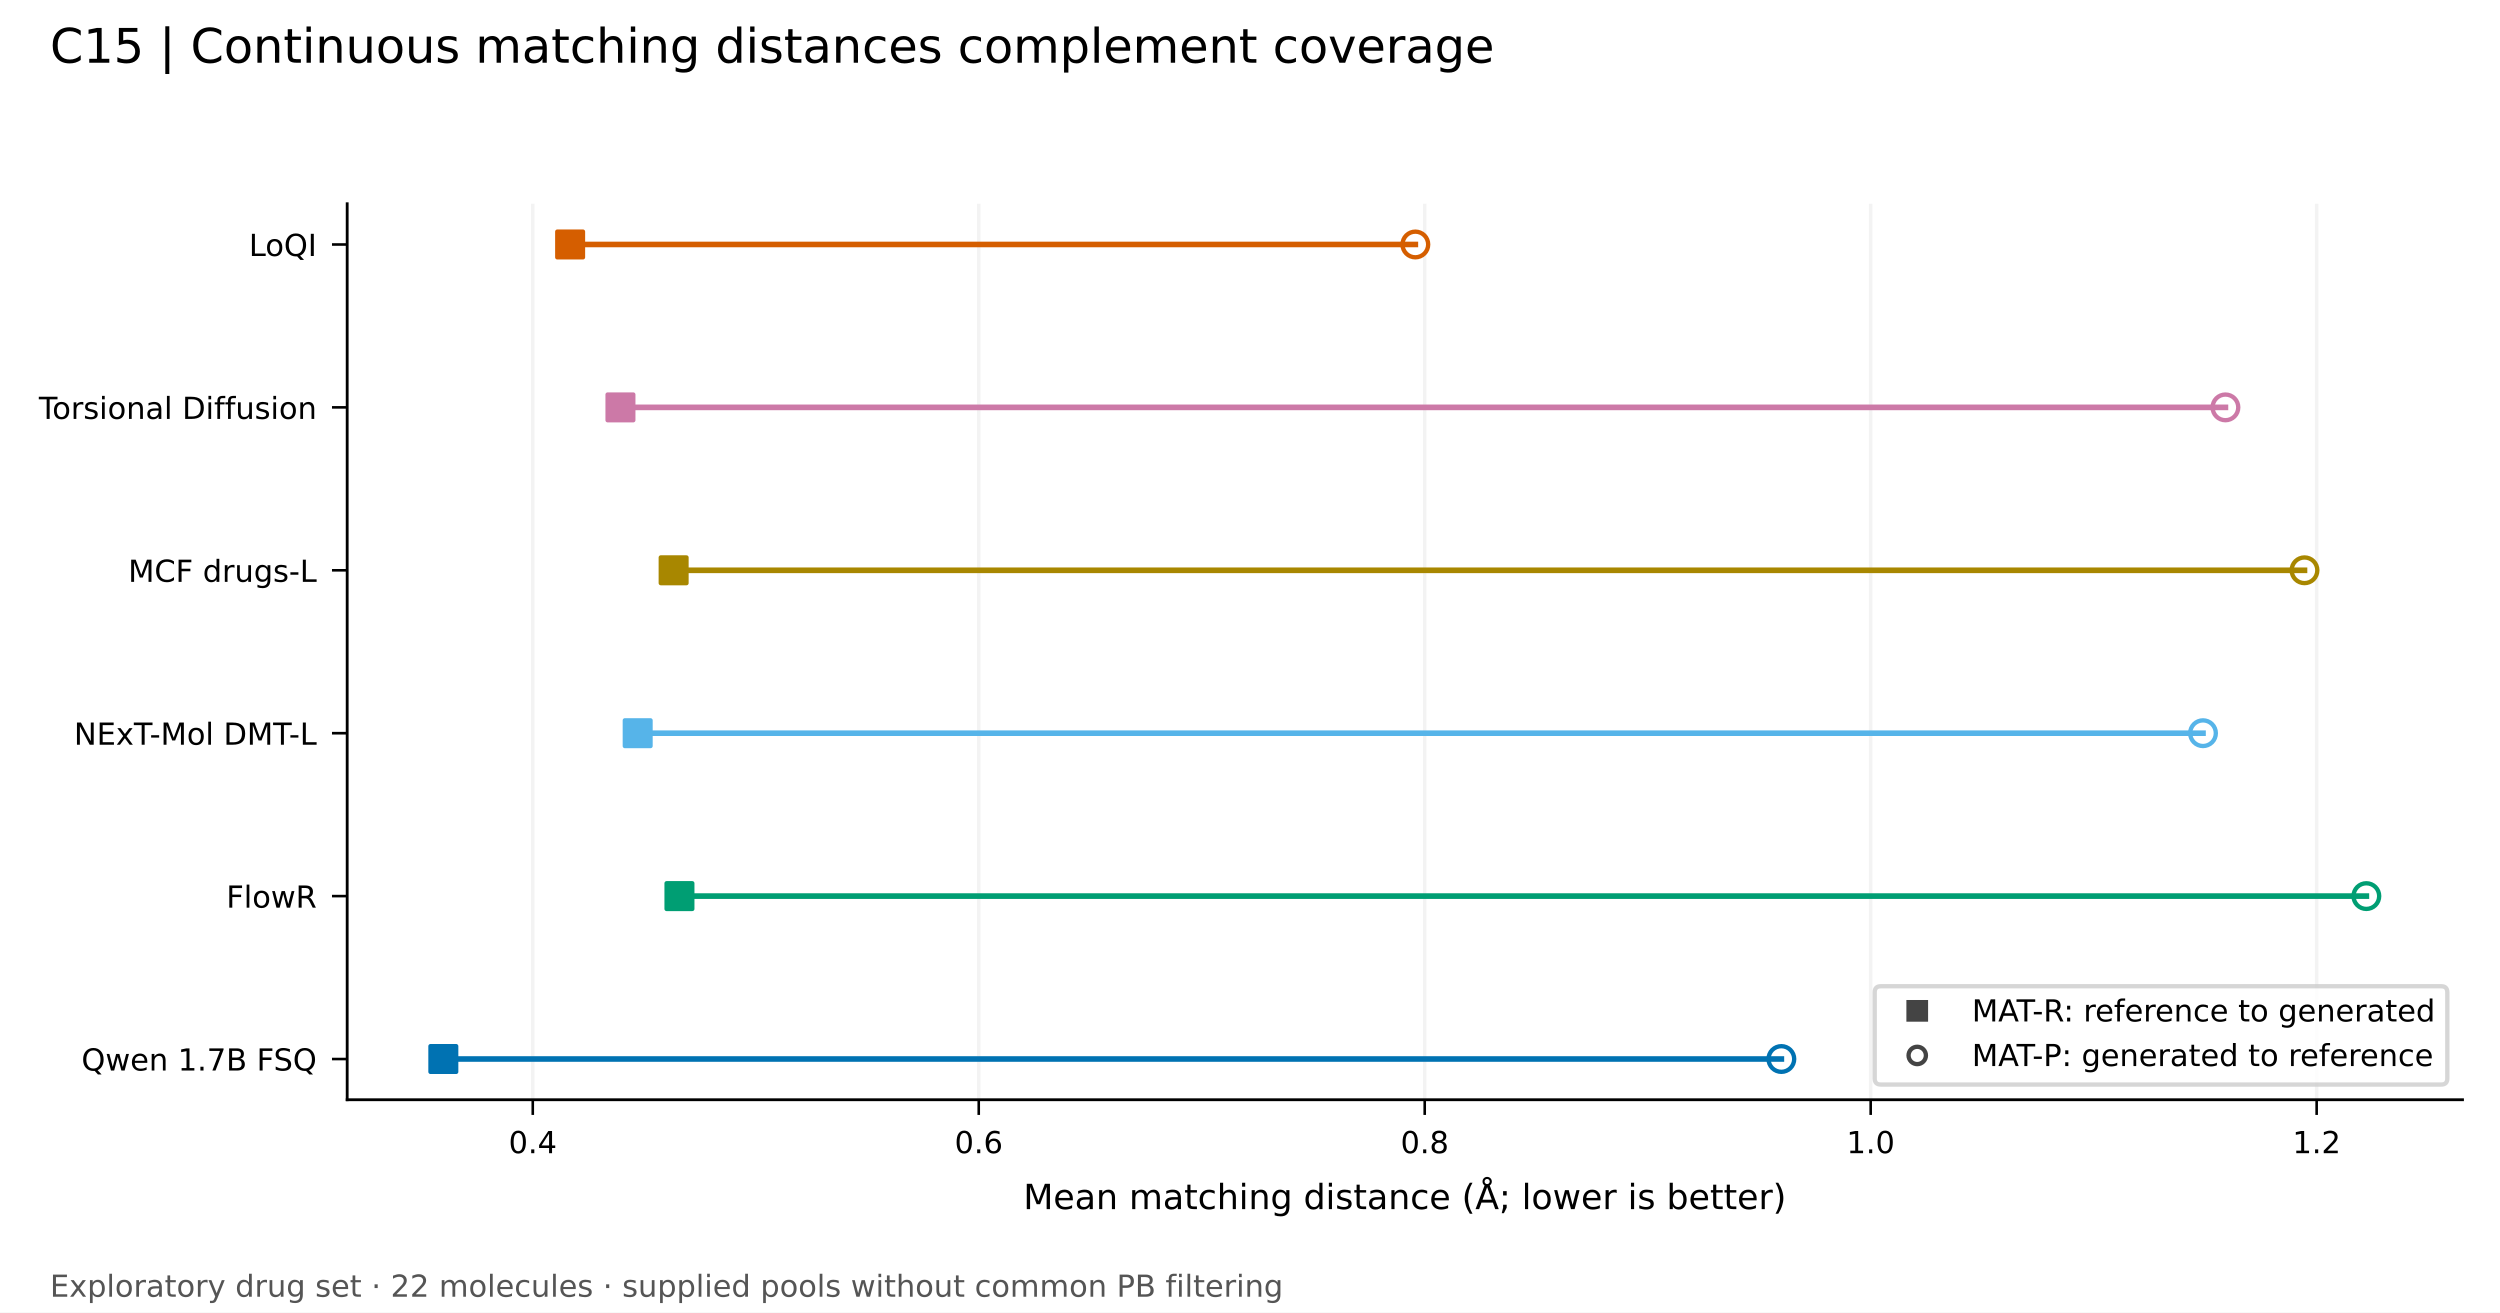
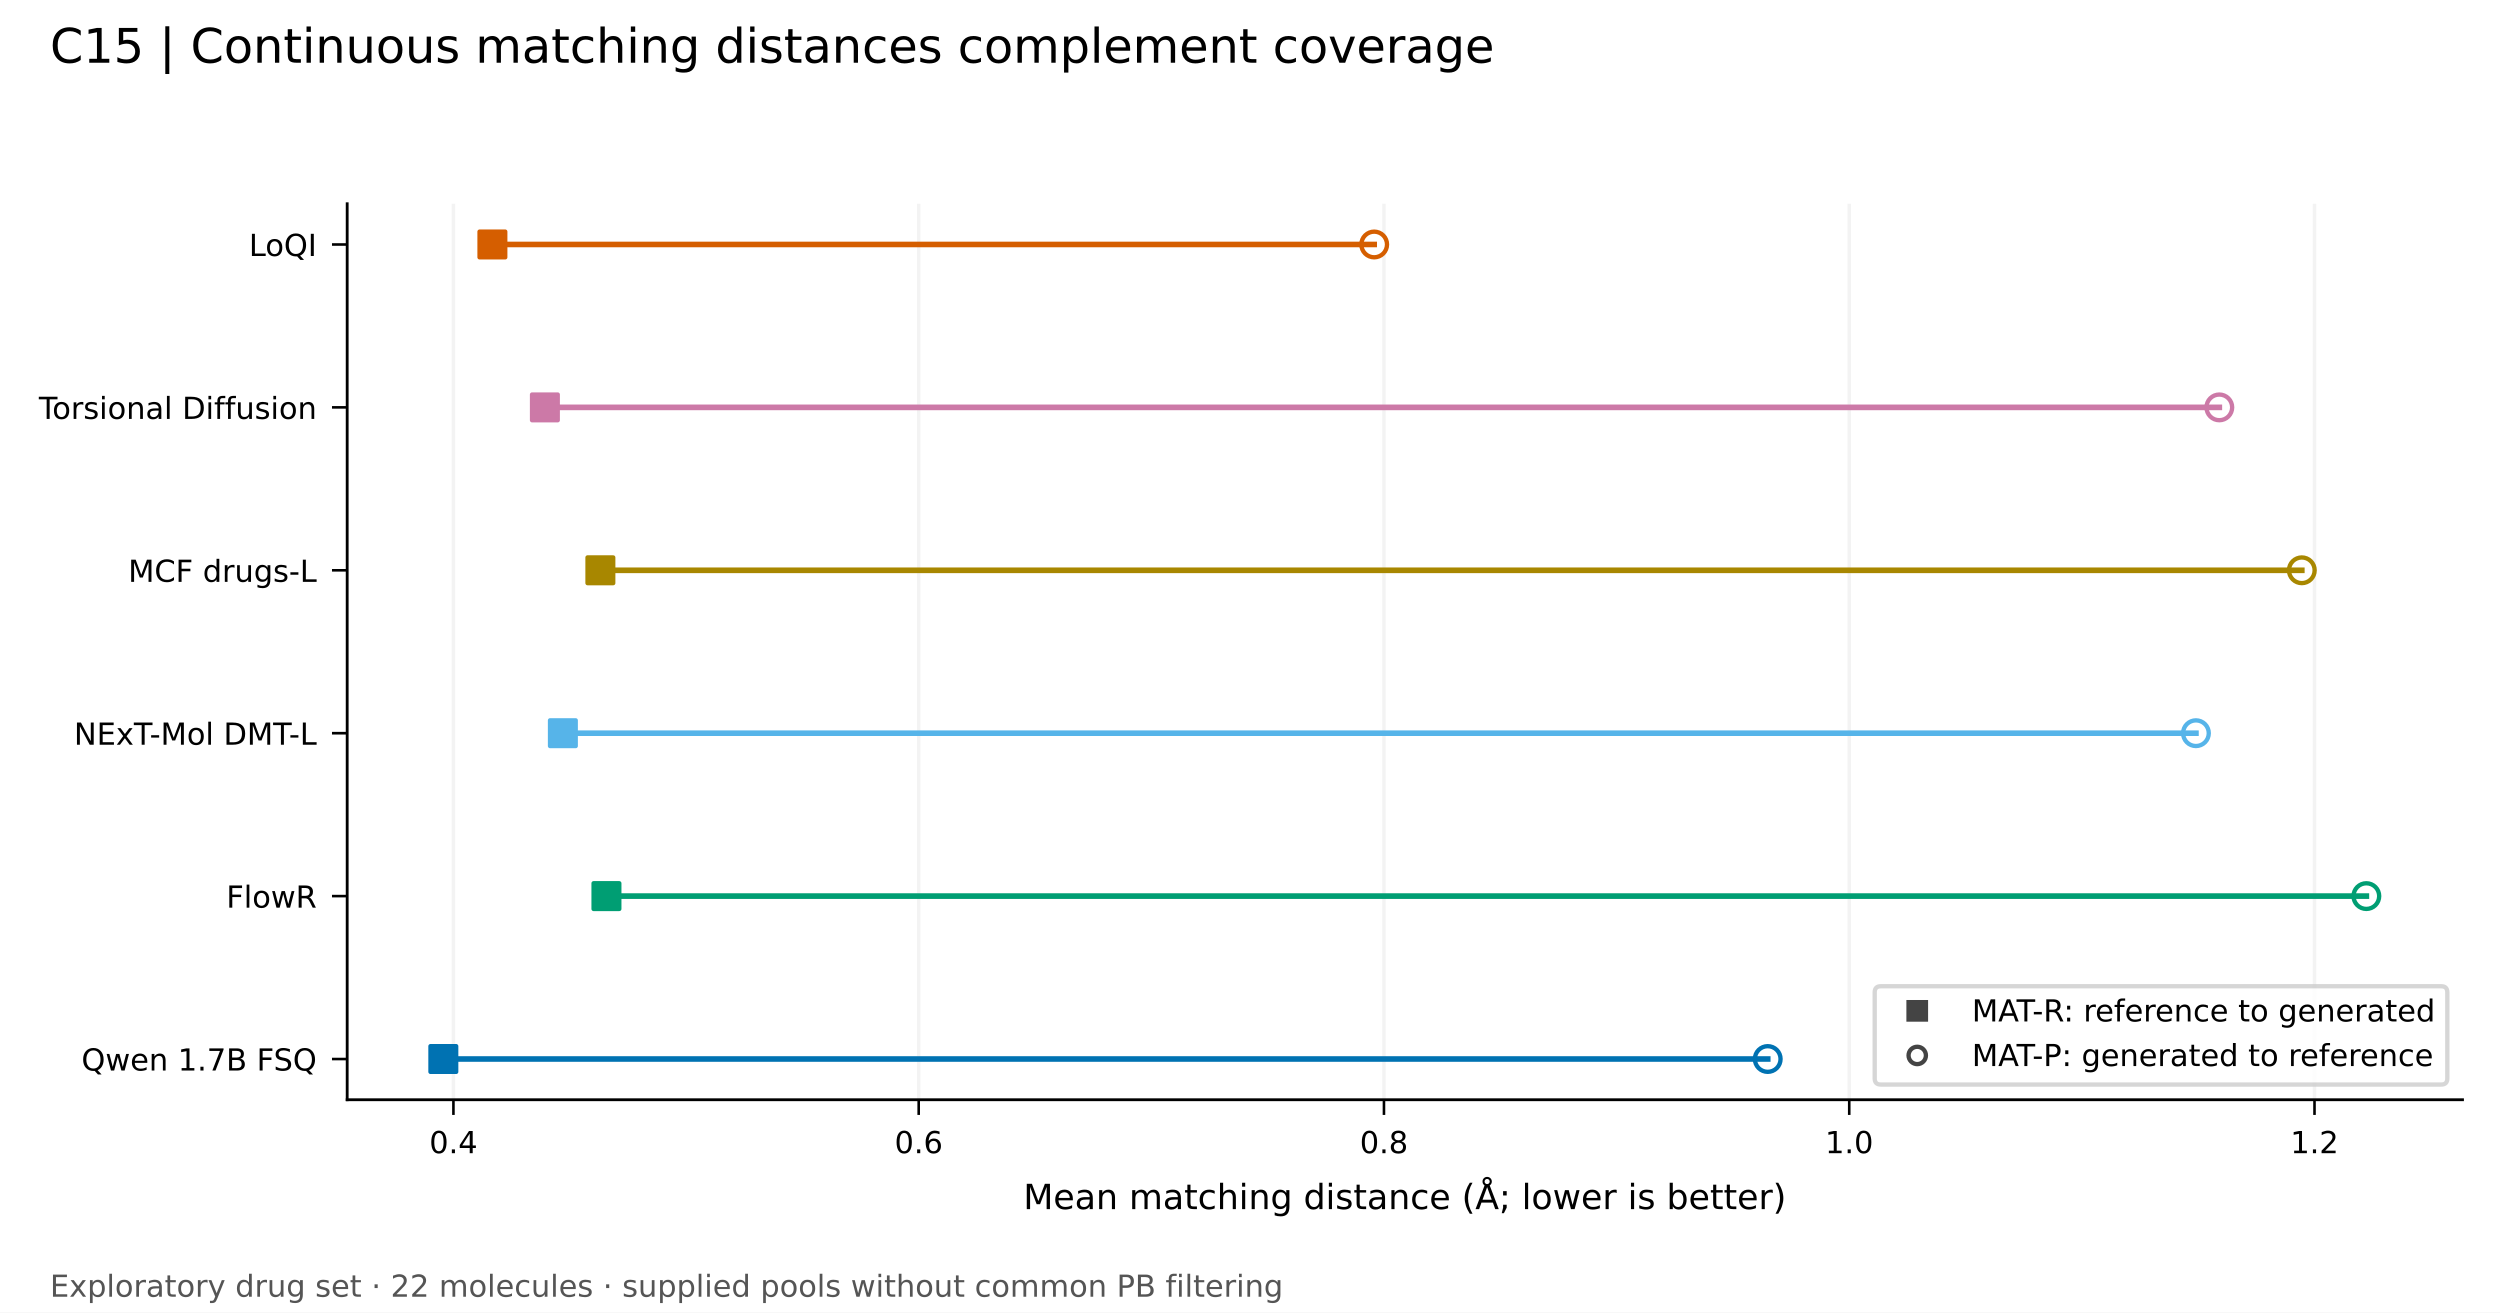
<svg xmlns="http://www.w3.org/2000/svg" xmlns:xlink="http://www.w3.org/1999/xlink" width="576pt" height="302.4pt" viewBox="0 0 576 302.4" version="1.1">
  <defs>
    <style type="text/css">*{stroke-linejoin: round; stroke-linecap: butt}</style>
  </defs>
  <g id="figure_1">
    <g id="patch_1">
      <path d="M 0 302.4 L 576 302.4 L 576 0 L 0 0 z " style="fill: #ffffff" />
    </g>
    <g id="axes_1">
      <g id="patch_2">
        <path d="M 79.99 253.38 L 567.36 253.38 L 567.36 46.944 L 79.99 46.944 z " style="fill: #ffffff" />
      </g>
      <g id="matplotlib.axis_1">
        <g id="xtick_1">
          <g id="line2d_1">
-             <path d="M 122.75 253.38 L 122.75 46.944 " clip-path="url(#p8da2355c30)" style="fill: none; stroke: #b0b0b0; stroke-opacity: 0.15; stroke-width: 0.8; stroke-linecap: square" />
+             <path d="M 104.469 253.38 L 104.469 46.944 " clip-path="url(#p519014f197)" style="fill: none; stroke: #b0b0b0; stroke-opacity: 0.15; stroke-width: 0.8; stroke-linecap: square" />
          </g>
          <g id="line2d_2">
            <defs>
-               <path id="m71ccd1d28f" d="M 0 0 L 0 3.5 " style="stroke: #000000; stroke-width: 0.6" />
+               <path id="m0a1f337e4e" d="M 0 0 L 0 3.5 " style="stroke: #000000; stroke-width: 0.6" />
            </defs>
            <g>
-               <use xlink:href="#m71ccd1d28f" x="122.75" y="253.38" style="stroke: #000000; stroke-width: 0.6" />
+               <use xlink:href="#m0a1f337e4e" x="104.469" y="253.38" style="stroke: #000000; stroke-width: 0.6" />
            </g>
          </g>
          <g id="text_1">
-             <text style="font-size: 7px; font-family: 'DejaVu Sans'; text-anchor: middle" x="122.75" y="265.698" transform="rotate(-0 122.7502 265.6984)">0.4</text>
+             <text style="font-size: 7px; font-family: 'DejaVu Sans'; text-anchor: middle" x="104.469" y="265.698" transform="rotate(-0 104.4686 265.6984)">0.4</text>
          </g>
        </g>
        <g id="xtick_2">
          <g id="line2d_3">
-             <path d="M 225.502 253.38 L 225.502 46.944 " clip-path="url(#p8da2355c30)" style="fill: none; stroke: #b0b0b0; stroke-opacity: 0.15; stroke-width: 0.8; stroke-linecap: square" />
+             <path d="M 211.667 253.38 L 211.667 46.944 " clip-path="url(#p519014f197)" style="fill: none; stroke: #b0b0b0; stroke-opacity: 0.15; stroke-width: 0.8; stroke-linecap: square" />
          </g>
          <g id="line2d_4">
            <g>
-               <use xlink:href="#m71ccd1d28f" x="225.502" y="253.38" style="stroke: #000000; stroke-width: 0.6" />
+               <use xlink:href="#m0a1f337e4e" x="211.667" y="253.38" style="stroke: #000000; stroke-width: 0.6" />
            </g>
          </g>
          <g id="text_2">
-             <text style="font-size: 7px; font-family: 'DejaVu Sans'; text-anchor: middle" x="225.502" y="265.698" transform="rotate(-0 225.502 265.6984)">0.6</text>
+             <text style="font-size: 7px; font-family: 'DejaVu Sans'; text-anchor: middle" x="211.667" y="265.698" transform="rotate(-0 211.6669 265.6984)">0.6</text>
          </g>
        </g>
        <g id="xtick_3">
          <g id="line2d_5">
-             <path d="M 328.254 253.38 L 328.254 46.944 " clip-path="url(#p8da2355c30)" style="fill: none; stroke: #b0b0b0; stroke-opacity: 0.15; stroke-width: 0.8; stroke-linecap: square" />
+             <path d="M 318.865 253.38 L 318.865 46.944 " clip-path="url(#p519014f197)" style="fill: none; stroke: #b0b0b0; stroke-opacity: 0.15; stroke-width: 0.8; stroke-linecap: square" />
          </g>
          <g id="line2d_6">
            <g>
-               <use xlink:href="#m71ccd1d28f" x="328.254" y="253.38" style="stroke: #000000; stroke-width: 0.6" />
+               <use xlink:href="#m0a1f337e4e" x="318.865" y="253.38" style="stroke: #000000; stroke-width: 0.6" />
            </g>
          </g>
          <g id="text_3">
-             <text style="font-size: 7px; font-family: 'DejaVu Sans'; text-anchor: middle" x="328.254" y="265.698" transform="rotate(-0 328.2537 265.6984)">0.8</text>
+             <text style="font-size: 7px; font-family: 'DejaVu Sans'; text-anchor: middle" x="318.865" y="265.698" transform="rotate(-0 318.8652 265.6984)">0.8</text>
          </g>
        </g>
        <g id="xtick_4">
          <g id="line2d_7">
-             <path d="M 431.006 253.38 L 431.006 46.944 " clip-path="url(#p8da2355c30)" style="fill: none; stroke: #b0b0b0; stroke-opacity: 0.15; stroke-width: 0.8; stroke-linecap: square" />
+             <path d="M 426.064 253.38 L 426.064 46.944 " clip-path="url(#p519014f197)" style="fill: none; stroke: #b0b0b0; stroke-opacity: 0.15; stroke-width: 0.8; stroke-linecap: square" />
          </g>
          <g id="line2d_8">
            <g>
-               <use xlink:href="#m71ccd1d28f" x="431.006" y="253.38" style="stroke: #000000; stroke-width: 0.6" />
+               <use xlink:href="#m0a1f337e4e" x="426.064" y="253.38" style="stroke: #000000; stroke-width: 0.6" />
            </g>
          </g>
          <g id="text_4">
-             <text style="font-size: 7px; font-family: 'DejaVu Sans'; text-anchor: middle" x="431.006" y="265.698" transform="rotate(-0 431.0055 265.6984)">1.0</text>
+             <text style="font-size: 7px; font-family: 'DejaVu Sans'; text-anchor: middle" x="426.064" y="265.698" transform="rotate(-0 426.0635 265.6984)">1.0</text>
          </g>
        </g>
        <g id="xtick_5">
          <g id="line2d_9">
-             <path d="M 533.757 253.38 L 533.757 46.944 " clip-path="url(#p8da2355c30)" style="fill: none; stroke: #b0b0b0; stroke-opacity: 0.15; stroke-width: 0.8; stroke-linecap: square" />
+             <path d="M 533.262 253.38 L 533.262 46.944 " clip-path="url(#p519014f197)" style="fill: none; stroke: #b0b0b0; stroke-opacity: 0.15; stroke-width: 0.8; stroke-linecap: square" />
          </g>
          <g id="line2d_10">
            <g>
-               <use xlink:href="#m71ccd1d28f" x="533.757" y="253.38" style="stroke: #000000; stroke-width: 0.6" />
+               <use xlink:href="#m0a1f337e4e" x="533.262" y="253.38" style="stroke: #000000; stroke-width: 0.6" />
            </g>
          </g>
          <g id="text_5">
-             <text style="font-size: 7px; font-family: 'DejaVu Sans'; text-anchor: middle" x="533.757" y="265.698" transform="rotate(-0 533.7573 265.6984)">1.2</text>
+             <text style="font-size: 7px; font-family: 'DejaVu Sans'; text-anchor: middle" x="533.262" y="265.698" transform="rotate(-0 533.2618 265.6984)">1.2</text>
          </g>
        </g>
        <g id="text_6">
          <text style="font-size: 8px; font-family: 'DejaVu Sans'; text-anchor: middle" x="323.675" y="278.58" transform="rotate(-0 323.675 278.5804)">Mean matching distance (Å; lower is better)</text>
        </g>
      </g>
      <g id="matplotlib.axis_2">
        <g id="ytick_1">
          <g id="line2d_11">
            <defs>
-               <path id="mb3d857b1e8" d="M 0 0 L -3.5 0 " style="stroke: #000000; stroke-width: 0.6" />
+               <path id="mddbb348937" d="M 0 0 L -3.5 0 " style="stroke: #000000; stroke-width: 0.6" />
            </defs>
            <g>
-               <use xlink:href="#mb3d857b1e8" x="79.99" y="56.327" style="stroke: #000000; stroke-width: 0.6" />
+               <use xlink:href="#mddbb348937" x="79.99" y="56.327" style="stroke: #000000; stroke-width: 0.6" />
            </g>
          </g>
          <g id="text_7">
            <text style="font-size: 7px; font-family: 'DejaVu Sans'; text-anchor: end" x="72.99" y="58.987" transform="rotate(-0 72.99 58.98689)">LoQI</text>
          </g>
        </g>
        <g id="ytick_2">
          <g id="line2d_12">
            <g>
-               <use xlink:href="#mb3d857b1e8" x="79.99" y="93.861" style="stroke: #000000; stroke-width: 0.6" />
+               <use xlink:href="#mddbb348937" x="79.99" y="93.861" style="stroke: #000000; stroke-width: 0.6" />
            </g>
          </g>
          <g id="text_8">
            <text style="font-size: 7px; font-family: 'DejaVu Sans'; text-anchor: end" x="72.99" y="96.521" transform="rotate(-0 72.99 96.52061)">Torsional Diffusion</text>
          </g>
        </g>
        <g id="ytick_3">
          <g id="line2d_13">
            <g>
-               <use xlink:href="#mb3d857b1e8" x="79.99" y="131.395" style="stroke: #000000; stroke-width: 0.6" />
+               <use xlink:href="#mddbb348937" x="79.99" y="131.395" style="stroke: #000000; stroke-width: 0.6" />
            </g>
          </g>
          <g id="text_9">
            <text style="font-size: 7px; font-family: 'DejaVu Sans'; text-anchor: end" x="72.99" y="134.054" transform="rotate(-0 72.99 134.0543)">MCF drugs-L</text>
          </g>
        </g>
        <g id="ytick_4">
          <g id="line2d_14">
            <g>
-               <use xlink:href="#mb3d857b1e8" x="79.99" y="168.929" style="stroke: #000000; stroke-width: 0.6" />
+               <use xlink:href="#mddbb348937" x="79.99" y="168.929" style="stroke: #000000; stroke-width: 0.6" />
            </g>
          </g>
          <g id="text_10">
            <text style="font-size: 7px; font-family: 'DejaVu Sans'; text-anchor: end" x="72.99" y="171.588" transform="rotate(-0 72.99 171.5881)">NExT-Mol DMT-L</text>
          </g>
        </g>
        <g id="ytick_5">
          <g id="line2d_15">
            <g>
-               <use xlink:href="#mb3d857b1e8" x="79.99" y="206.462" style="stroke: #000000; stroke-width: 0.6" />
+               <use xlink:href="#mddbb348937" x="79.99" y="206.462" style="stroke: #000000; stroke-width: 0.6" />
            </g>
          </g>
          <g id="text_11">
            <text style="font-size: 7px; font-family: 'DejaVu Sans'; text-anchor: end" x="72.99" y="209.122" transform="rotate(-0 72.99 209.1218)">FlowR</text>
          </g>
        </g>
        <g id="ytick_6">
          <g id="line2d_16">
            <g>
-               <use xlink:href="#mb3d857b1e8" x="79.99" y="243.996" style="stroke: #000000; stroke-width: 0.6" />
+               <use xlink:href="#mddbb348937" x="79.99" y="243.996" style="stroke: #000000; stroke-width: 0.6" />
            </g>
          </g>
          <g id="text_12">
            <text style="font-size: 7px; font-family: 'DejaVu Sans'; text-anchor: end" x="72.99" y="246.656" transform="rotate(-0 72.99 246.6555)">Qwen 1.7B FSQ</text>
          </g>
        </g>
      </g>
      <g id="PathCollection_1">
        <defs>
-           <path id="md2a0538a29" d="M -2.958 2.958 L 2.958 2.958 L 2.958 -2.958 L -2.958 -2.958 z " style="stroke: #d55e00" />
-         </defs>
-         <g clip-path="url(#p8da2355c30)">
-           <use xlink:href="#md2a0538a29" x="131.357" y="56.327" style="fill: #d55e00; stroke: #d55e00" />
+           <path id="md8494f7989" d="M -2.958 2.958 L 2.958 2.958 L 2.958 -2.958 L -2.958 -2.958 z " style="stroke: #d55e00" />
+         </defs>
+         <g clip-path="url(#p519014f197)">
+           <use xlink:href="#md8494f7989" x="113.448" y="56.327" style="fill: #d55e00; stroke: #d55e00" />
        </g>
      </g>
      <g id="PathCollection_2">
        <defs>
-           <path id="m81e4d6ab88" d="M 0 2.958 C 0.784 2.958 1.537 2.646 2.092 2.092 C 2.646 1.537 2.958 0.784 2.958 0 C 2.958 -0.784 2.646 -1.537 2.092 -2.092 C 1.537 -2.646 0.784 -2.958 0 -2.958 C -0.784 -2.958 -1.537 -2.646 -2.092 -2.092 C -2.646 -1.537 -2.958 -0.784 -2.958 0 C -2.958 0.784 -2.646 1.537 -2.092 2.092 C -1.537 2.646 -0.784 2.958 0 2.958 z " style="stroke: #d55e00" />
-         </defs>
-         <g clip-path="url(#p8da2355c30)">
-           <use xlink:href="#m81e4d6ab88" x="326.094" y="56.327" style="fill: #ffffff; stroke: #d55e00" />
+           <path id="mc5b518716f" d="M 0 2.958 C 0.784 2.958 1.537 2.646 2.092 2.092 C 2.646 1.537 2.958 0.784 2.958 0 C 2.958 -0.784 2.646 -1.537 2.092 -2.092 C 1.537 -2.646 0.784 -2.958 0 -2.958 C -0.784 -2.958 -1.537 -2.646 -2.092 -2.092 C -2.646 -1.537 -2.958 -0.784 -2.958 0 C -2.958 0.784 -2.646 1.537 -2.092 2.092 C -1.537 2.646 -0.784 2.958 0 2.958 z " style="stroke: #d55e00" />
+         </defs>
+         <g clip-path="url(#p519014f197)">
+           <use xlink:href="#mc5b518716f" x="316.612" y="56.327" style="fill: #ffffff; stroke: #d55e00" />
        </g>
      </g>
      <g id="PathCollection_3">
        <defs>
-           <path id="m503e391dc6" d="M -2.958 2.958 L 2.958 2.958 L 2.958 -2.958 L -2.958 -2.958 z " style="stroke: #cc79a7" />
-         </defs>
-         <g clip-path="url(#p8da2355c30)">
-           <use xlink:href="#m503e391dc6" x="142.951" y="93.861" style="fill: #cc79a7; stroke: #cc79a7" />
+           <path id="m607f4f8baf" d="M -2.958 2.958 L 2.958 2.958 L 2.958 -2.958 L -2.958 -2.958 z " style="stroke: #cc79a7" />
+         </defs>
+         <g clip-path="url(#p519014f197)">
+           <use xlink:href="#m607f4f8baf" x="125.543" y="93.861" style="fill: #cc79a7; stroke: #cc79a7" />
        </g>
      </g>
      <g id="PathCollection_4">
        <defs>
-           <path id="m94c67740cc" d="M 0 2.958 C 0.784 2.958 1.537 2.646 2.092 2.092 C 2.646 1.537 2.958 0.784 2.958 0 C 2.958 -0.784 2.646 -1.537 2.092 -2.092 C 1.537 -2.646 0.784 -2.958 0 -2.958 C -0.784 -2.958 -1.537 -2.646 -2.092 -2.092 C -2.646 -1.537 -2.958 -0.784 -2.958 0 C -2.958 0.784 -2.646 1.537 -2.092 2.092 C -1.537 2.646 -0.784 2.958 0 2.958 z " style="stroke: #cc79a7" />
-         </defs>
-         <g clip-path="url(#p8da2355c30)">
-           <use xlink:href="#m94c67740cc" x="512.738" y="93.861" style="fill: #ffffff; stroke: #cc79a7" />
+           <path id="m2fdb3da3fa" d="M 0 2.958 C 0.784 2.958 1.537 2.646 2.092 2.092 C 2.646 1.537 2.958 0.784 2.958 0 C 2.958 -0.784 2.646 -1.537 2.092 -2.092 C 1.537 -2.646 0.784 -2.958 0 -2.958 C -0.784 -2.958 -1.537 -2.646 -2.092 -2.092 C -2.646 -1.537 -2.958 -0.784 -2.958 0 C -2.958 0.784 -2.646 1.537 -2.092 2.092 C -1.537 2.646 -0.784 2.958 0 2.958 z " style="stroke: #cc79a7" />
+         </defs>
+         <g clip-path="url(#p519014f197)">
+           <use xlink:href="#m2fdb3da3fa" x="511.332" y="93.861" style="fill: #ffffff; stroke: #cc79a7" />
        </g>
      </g>
      <g id="PathCollection_5">
        <defs>
-           <path id="m94c855f20d" d="M -2.958 2.958 L 2.958 2.958 L 2.958 -2.958 L -2.958 -2.958 z " style="stroke: #a88700" />
-         </defs>
-         <g clip-path="url(#p8da2355c30)">
-           <use xlink:href="#m94c855f20d" x="155.205" y="131.395" style="fill: #a88700; stroke: #a88700" />
+           <path id="m6284d62dda" d="M -2.958 2.958 L 2.958 2.958 L 2.958 -2.958 L -2.958 -2.958 z " style="stroke: #a88700" />
+         </defs>
+         <g clip-path="url(#p519014f197)">
+           <use xlink:href="#m6284d62dda" x="138.327" y="131.395" style="fill: #a88700; stroke: #a88700" />
        </g>
      </g>
      <g id="PathCollection_6">
        <defs>
-           <path id="m8958851665" d="M 0 2.958 C 0.784 2.958 1.537 2.646 2.092 2.092 C 2.646 1.537 2.958 0.784 2.958 0 C 2.958 -0.784 2.646 -1.537 2.092 -2.092 C 1.537 -2.646 0.784 -2.958 0 -2.958 C -0.784 -2.958 -1.537 -2.646 -2.092 -2.092 C -2.646 -1.537 -2.958 -0.784 -2.958 0 C -2.958 0.784 -2.646 1.537 -2.092 2.092 C -1.537 2.646 -0.784 2.958 0 2.958 z " style="stroke: #a88700" />
-         </defs>
-         <g clip-path="url(#p8da2355c30)">
-           <use xlink:href="#m8958851665" x="530.954" y="131.395" style="fill: #ffffff; stroke: #a88700" />
+           <path id="m99fd125c27" d="M 0 2.958 C 0.784 2.958 1.537 2.646 2.092 2.092 C 2.646 1.537 2.958 0.784 2.958 0 C 2.958 -0.784 2.646 -1.537 2.092 -2.092 C 1.537 -2.646 0.784 -2.958 0 -2.958 C -0.784 -2.958 -1.537 -2.646 -2.092 -2.092 C -2.646 -1.537 -2.958 -0.784 -2.958 0 C -2.958 0.784 -2.646 1.537 -2.092 2.092 C -1.537 2.646 -0.784 2.958 0 2.958 z " style="stroke: #a88700" />
+         </defs>
+         <g clip-path="url(#p519014f197)">
+           <use xlink:href="#m99fd125c27" x="530.337" y="131.395" style="fill: #ffffff; stroke: #a88700" />
        </g>
      </g>
      <g id="PathCollection_7">
        <defs>
-           <path id="m169db5827c" d="M -2.958 2.958 L 2.958 2.958 L 2.958 -2.958 L -2.958 -2.958 z " style="stroke: #56b4e9" />
-         </defs>
-         <g clip-path="url(#p8da2355c30)">
-           <use xlink:href="#m169db5827c" x="146.922" y="168.929" style="fill: #56b4e9; stroke: #56b4e9" />
+           <path id="m61f21faadd" d="M -2.958 2.958 L 2.958 2.958 L 2.958 -2.958 L -2.958 -2.958 z " style="stroke: #56b4e9" />
+         </defs>
+         <g clip-path="url(#p519014f197)">
+           <use xlink:href="#m61f21faadd" x="129.686" y="168.929" style="fill: #56b4e9; stroke: #56b4e9" />
        </g>
      </g>
      <g id="PathCollection_8">
        <defs>
-           <path id="mf77331a3d0" d="M 0 2.958 C 0.784 2.958 1.537 2.646 2.092 2.092 C 2.646 1.537 2.958 0.784 2.958 0 C 2.958 -0.784 2.646 -1.537 2.092 -2.092 C 1.537 -2.646 0.784 -2.958 0 -2.958 C -0.784 -2.958 -1.537 -2.646 -2.092 -2.092 C -2.646 -1.537 -2.958 -0.784 -2.958 0 C -2.958 0.784 -2.646 1.537 -2.092 2.092 C -1.537 2.646 -0.784 2.958 0 2.958 z " style="stroke: #56b4e9" />
-         </defs>
-         <g clip-path="url(#p8da2355c30)">
-           <use xlink:href="#mf77331a3d0" x="507.571" y="168.929" style="fill: #ffffff; stroke: #56b4e9" />
+           <path id="m26361ea18e" d="M 0 2.958 C 0.784 2.958 1.537 2.646 2.092 2.092 C 2.646 1.537 2.958 0.784 2.958 0 C 2.958 -0.784 2.646 -1.537 2.092 -2.092 C 1.537 -2.646 0.784 -2.958 0 -2.958 C -0.784 -2.958 -1.537 -2.646 -2.092 -2.092 C -2.646 -1.537 -2.958 -0.784 -2.958 0 C -2.958 0.784 -2.646 1.537 -2.092 2.092 C -1.537 2.646 -0.784 2.958 0 2.958 z " style="stroke: #56b4e9" />
+         </defs>
+         <g clip-path="url(#p519014f197)">
+           <use xlink:href="#m26361ea18e" x="505.943" y="168.929" style="fill: #ffffff; stroke: #56b4e9" />
        </g>
      </g>
      <g id="PathCollection_9">
        <defs>
-           <path id="ma2c32c831c" d="M -2.958 2.958 L 2.958 2.958 L 2.958 -2.958 L -2.958 -2.958 z " style="stroke: #009e73" />
-         </defs>
-         <g clip-path="url(#p8da2355c30)">
-           <use xlink:href="#ma2c32c831c" x="156.544" y="206.462" style="fill: #009e73; stroke: #009e73" />
+           <path id="m956c34e350" d="M -2.958 2.958 L 2.958 2.958 L 2.958 -2.958 L -2.958 -2.958 z " style="stroke: #009e73" />
+         </defs>
+         <g clip-path="url(#p519014f197)">
+           <use xlink:href="#m956c34e350" x="139.724" y="206.462" style="fill: #009e73; stroke: #009e73" />
        </g>
      </g>
      <g id="PathCollection_10">
        <defs>
-           <path id="m2aec528add" d="M 0 2.958 C 0.784 2.958 1.537 2.646 2.092 2.092 C 2.646 1.537 2.958 0.784 2.958 0 C 2.958 -0.784 2.646 -1.537 2.092 -2.092 C 1.537 -2.646 0.784 -2.958 0 -2.958 C -0.784 -2.958 -1.537 -2.646 -2.092 -2.092 C -2.646 -1.537 -2.958 -0.784 -2.958 0 C -2.958 0.784 -2.646 1.537 -2.092 2.092 C -1.537 2.646 -0.784 2.958 0 2.958 z " style="stroke: #009e73" />
-         </defs>
-         <g clip-path="url(#p8da2355c30)">
-           <use xlink:href="#m2aec528add" x="545.207" y="206.462" style="fill: #ffffff; stroke: #009e73" />
+           <path id="m6c8e51182e" d="M 0 2.958 C 0.784 2.958 1.537 2.646 2.092 2.092 C 2.646 1.537 2.958 0.784 2.958 0 C 2.958 -0.784 2.646 -1.537 2.092 -2.092 C 1.537 -2.646 0.784 -2.958 0 -2.958 C -0.784 -2.958 -1.537 -2.646 -2.092 -2.092 C -2.646 -1.537 -2.958 -0.784 -2.958 0 C -2.958 0.784 -2.646 1.537 -2.092 2.092 C -1.537 2.646 -0.784 2.958 0 2.958 z " style="stroke: #009e73" />
+         </defs>
+         <g clip-path="url(#p519014f197)">
+           <use xlink:href="#m6c8e51182e" x="545.207" y="206.462" style="fill: #ffffff; stroke: #009e73" />
        </g>
      </g>
      <g id="PathCollection_11">
        <defs>
-           <path id="mf3d1d85f11" d="M -2.958 2.958 L 2.958 2.958 L 2.958 -2.958 L -2.958 -2.958 z " style="stroke: #0072b2" />
-         </defs>
-         <g clip-path="url(#p8da2355c30)">
-           <use xlink:href="#mf3d1d85f11" x="102.143" y="243.996" style="fill: #0072b2; stroke: #0072b2" />
+           <path id="m7e35a662b1" d="M -2.958 2.958 L 2.958 2.958 L 2.958 -2.958 L -2.958 -2.958 z " style="stroke: #0072b2" />
+         </defs>
+         <g clip-path="url(#p519014f197)">
+           <use xlink:href="#m7e35a662b1" x="102.143" y="243.996" style="fill: #0072b2; stroke: #0072b2" />
        </g>
      </g>
      <g id="PathCollection_12">
        <defs>
-           <path id="m1498d1ec98" d="M 0 2.958 C 0.784 2.958 1.537 2.646 2.092 2.092 C 2.646 1.537 2.958 0.784 2.958 0 C 2.958 -0.784 2.646 -1.537 2.092 -2.092 C 1.537 -2.646 0.784 -2.958 0 -2.958 C -0.784 -2.958 -1.537 -2.646 -2.092 -2.092 C -2.646 -1.537 -2.958 -0.784 -2.958 0 C -2.958 0.784 -2.646 1.537 -2.092 2.092 C -1.537 2.646 -0.784 2.958 0 2.958 z " style="stroke: #0072b2" />
-         </defs>
-         <g clip-path="url(#p8da2355c30)">
-           <use xlink:href="#m1498d1ec98" x="410.425" y="243.996" style="fill: #ffffff; stroke: #0072b2" />
+           <path id="m2044301b59" d="M 0 2.958 C 0.784 2.958 1.537 2.646 2.092 2.092 C 2.646 1.537 2.958 0.784 2.958 0 C 2.958 -0.784 2.646 -1.537 2.092 -2.092 C 1.537 -2.646 0.784 -2.958 0 -2.958 C -0.784 -2.958 -1.537 -2.646 -2.092 -2.092 C -2.646 -1.537 -2.958 -0.784 -2.958 0 C -2.958 0.784 -2.646 1.537 -2.092 2.092 C -1.537 2.646 -0.784 2.958 0 2.958 z " style="stroke: #0072b2" />
+         </defs>
+         <g clip-path="url(#p519014f197)">
+           <use xlink:href="#m2044301b59" x="407.283" y="243.996" style="fill: #ffffff; stroke: #0072b2" />
        </g>
      </g>
      <g id="line2d_17">
-         <path d="M 131.357 56.327 L 326.094 56.327 " clip-path="url(#p8da2355c30)" style="fill: none; stroke: #d55e00; stroke-width: 1.3; stroke-linecap: square" />
+         <path d="M 113.448 56.327 L 316.612 56.327 " clip-path="url(#p519014f197)" style="fill: none; stroke: #d55e00; stroke-width: 1.3; stroke-linecap: square" />
      </g>
      <g id="line2d_18">
-         <path d="M 142.951 93.861 L 512.738 93.861 " clip-path="url(#p8da2355c30)" style="fill: none; stroke: #cc79a7; stroke-width: 1.3; stroke-linecap: square" />
+         <path d="M 125.543 93.861 L 511.332 93.861 " clip-path="url(#p519014f197)" style="fill: none; stroke: #cc79a7; stroke-width: 1.3; stroke-linecap: square" />
      </g>
      <g id="line2d_19">
-         <path d="M 155.205 131.395 L 530.954 131.395 " clip-path="url(#p8da2355c30)" style="fill: none; stroke: #a88700; stroke-width: 1.3; stroke-linecap: square" />
+         <path d="M 138.327 131.395 L 530.337 131.395 " clip-path="url(#p519014f197)" style="fill: none; stroke: #a88700; stroke-width: 1.3; stroke-linecap: square" />
      </g>
      <g id="line2d_20">
-         <path d="M 146.922 168.929 L 507.571 168.929 " clip-path="url(#p8da2355c30)" style="fill: none; stroke: #56b4e9; stroke-width: 1.3; stroke-linecap: square" />
+         <path d="M 129.686 168.929 L 505.943 168.929 " clip-path="url(#p519014f197)" style="fill: none; stroke: #56b4e9; stroke-width: 1.3; stroke-linecap: square" />
      </g>
      <g id="line2d_21">
-         <path d="M 156.544 206.462 L 545.207 206.462 " clip-path="url(#p8da2355c30)" style="fill: none; stroke: #009e73; stroke-width: 1.3; stroke-linecap: square" />
+         <path d="M 139.724 206.462 L 545.207 206.462 " clip-path="url(#p519014f197)" style="fill: none; stroke: #009e73; stroke-width: 1.3; stroke-linecap: square" />
      </g>
      <g id="line2d_22">
-         <path d="M 102.143 243.996 L 410.425 243.996 " clip-path="url(#p8da2355c30)" style="fill: none; stroke: #0072b2; stroke-width: 1.3; stroke-linecap: square" />
+         <path d="M 102.143 243.996 L 407.283 243.996 " clip-path="url(#p519014f197)" style="fill: none; stroke: #0072b2; stroke-width: 1.3; stroke-linecap: square" />
      </g>
      <g id="patch_3">
        <path d="M 79.99 253.38 L 79.99 46.944 " style="fill: none; stroke: #000000; stroke-width: 0.65; stroke-linejoin: miter; stroke-linecap: square" />
      </g>
      <g id="patch_4">
        <path d="M 79.99 253.38 L 567.36 253.38 " style="fill: none; stroke: #000000; stroke-width: 0.65; stroke-linejoin: miter; stroke-linecap: square" />
      </g>
      <g id="legend_1">
        <g id="patch_5">
          <path d="M 433.332 249.88 L 562.46 249.88 Q 563.86 249.88 563.86 248.48 L 563.86 228.63 Q 563.86 227.23 562.46 227.23 L 433.332 227.23 Q 431.932 227.23 431.932 228.63 L 431.932 248.48 Q 431.932 249.88 433.332 249.88 z " style="fill: #ffffff; opacity: 0.8; stroke: #cccccc; stroke-linejoin: miter" />
        </g>
        <g id="line2d_23">
          <defs>
-             <path id="me15683eacf" d="M -2 2 L 2 2 L 2 -2 L -2 -2 z " style="stroke: #444444; stroke-linejoin: miter" />
+             <path id="m23a6230965" d="M -2 2 L 2 2 L 2 -2 L -2 -2 z " style="stroke: #444444; stroke-linejoin: miter" />
          </defs>
          <g>
-             <use xlink:href="#me15683eacf" x="441.732" y="232.899" style="fill: #444444; stroke: #444444; stroke-linejoin: miter" />
+             <use xlink:href="#m23a6230965" x="441.732" y="232.899" style="fill: #444444; stroke: #444444; stroke-linejoin: miter" />
          </g>
        </g>
        <g id="text_13">
          <text style="font-size: 7px; font-family: 'DejaVu Sans'; text-anchor: start" x="454.332" y="235.349" transform="rotate(-0 454.3319 235.349)">MAT-R: reference to generated</text>
        </g>
        <g id="line2d_24">
          <defs>
-             <path id="m4bc02c4d47" d="M 0 2 C 0.53 2 1.039 1.789 1.414 1.414 C 1.789 1.039 2 0.53 2 0 C 2 -0.53 1.789 -1.039 1.414 -1.414 C 1.039 -1.789 0.53 -2 0 -2 C -0.53 -2 -1.039 -1.789 -1.414 -1.414 C -1.789 -1.039 -2 -0.53 -2 0 C -2 0.53 -1.789 1.039 -1.414 1.414 C -1.039 1.789 -0.53 2 0 2 z " style="stroke: #444444" />
+             <path id="m969619f23e" d="M 0 2 C 0.53 2 1.039 1.789 1.414 1.414 C 1.789 1.039 2 0.53 2 0 C 2 -0.53 1.789 -1.039 1.414 -1.414 C 1.039 -1.789 0.53 -2 0 -2 C -0.53 -2 -1.039 -1.789 -1.414 -1.414 C -1.789 -1.039 -2 -0.53 -2 0 C -2 0.53 -1.789 1.039 -1.414 1.414 C -1.039 1.789 -0.53 2 0 2 z " style="stroke: #444444" />
          </defs>
          <g>
-             <use xlink:href="#m4bc02c4d47" x="441.732" y="243.174" style="fill: #ffffff; stroke: #444444" />
+             <use xlink:href="#m969619f23e" x="441.732" y="243.174" style="fill: #ffffff; stroke: #444444" />
          </g>
        </g>
        <g id="text_14">
          <text style="font-size: 7px; font-family: 'DejaVu Sans'; text-anchor: start" x="454.332" y="245.624" transform="rotate(-0 454.3319 245.6237)">MAT-P: generated to reference</text>
        </g>
      </g>
    </g>
    <g id="text_15">
      <text style="font-size: 11px; font-family: 'DejaVu Sans'; text-anchor: start" x="11.52" y="14.454" transform="rotate(-0 11.52 14.45441)">C15  |  Continuous matching distances complement coverage</text>
    </g>
    <g id="text_16">
      <text style="font-size: 7px; font-family: 'DejaVu Sans'; text-anchor: start; fill: #555555" x="11.52" y="298.771" transform="rotate(-0 11.52 298.7712)">Exploratory drug set · 22 molecules · supplied pools without common PB filtering</text>
    </g>
  </g>
  <defs>
-     <clipPath id="p8da2355c30">
+     <clipPath id="p519014f197">
      <rect x="79.99" y="46.944" width="487.37" height="206.435" />
    </clipPath>
  </defs>
</svg>
